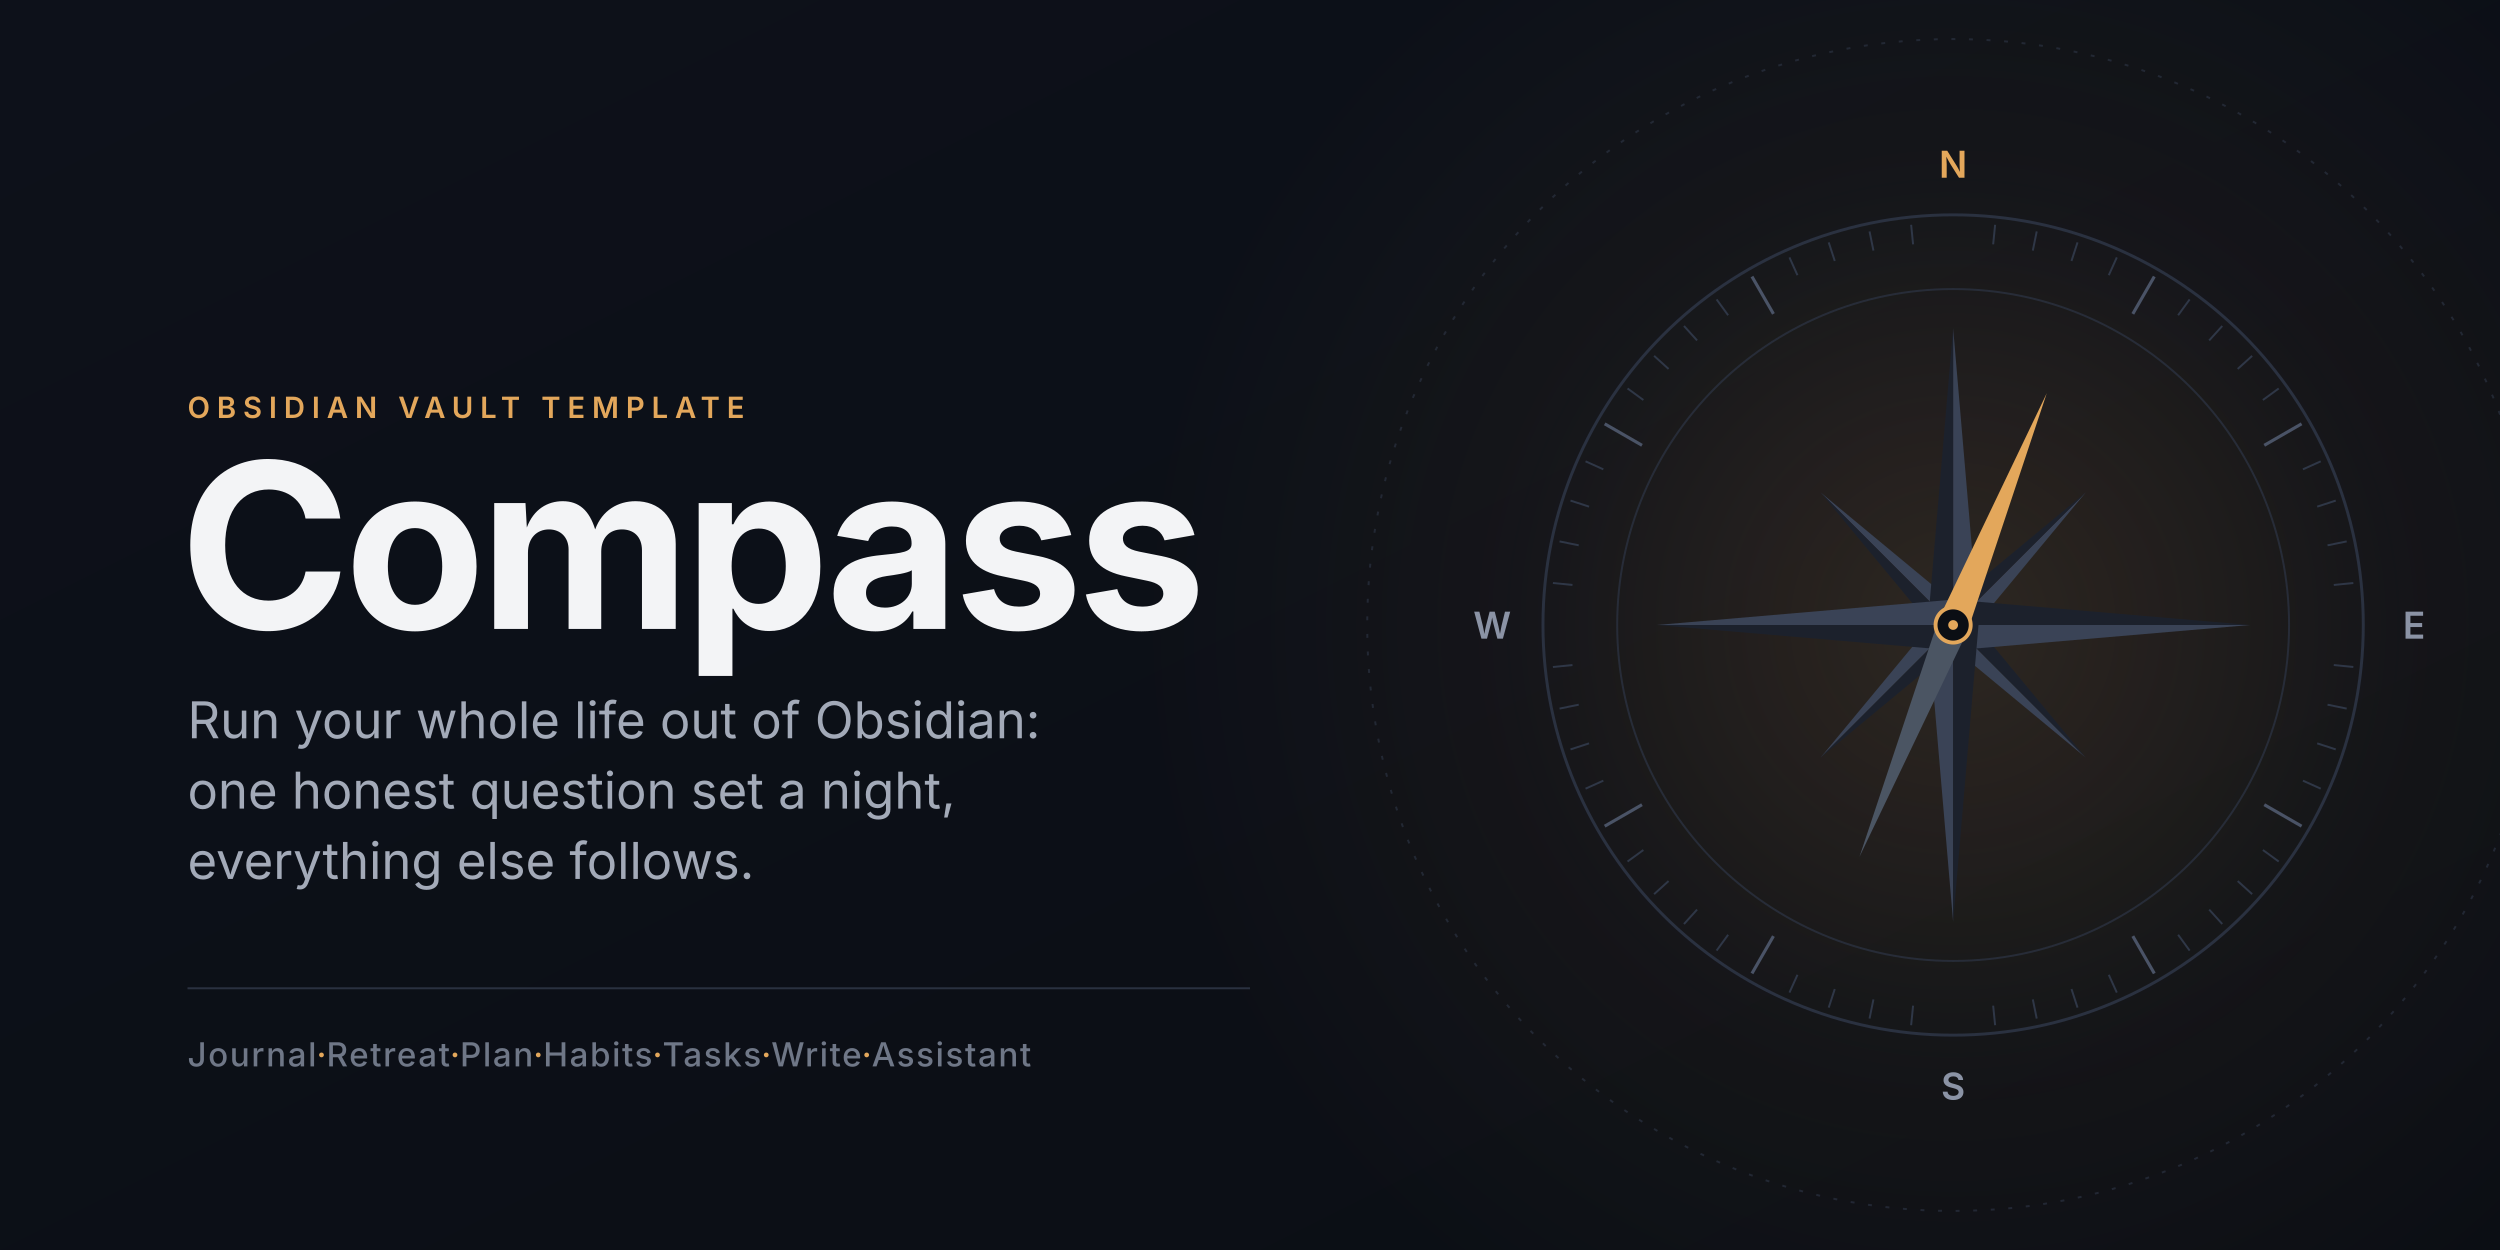
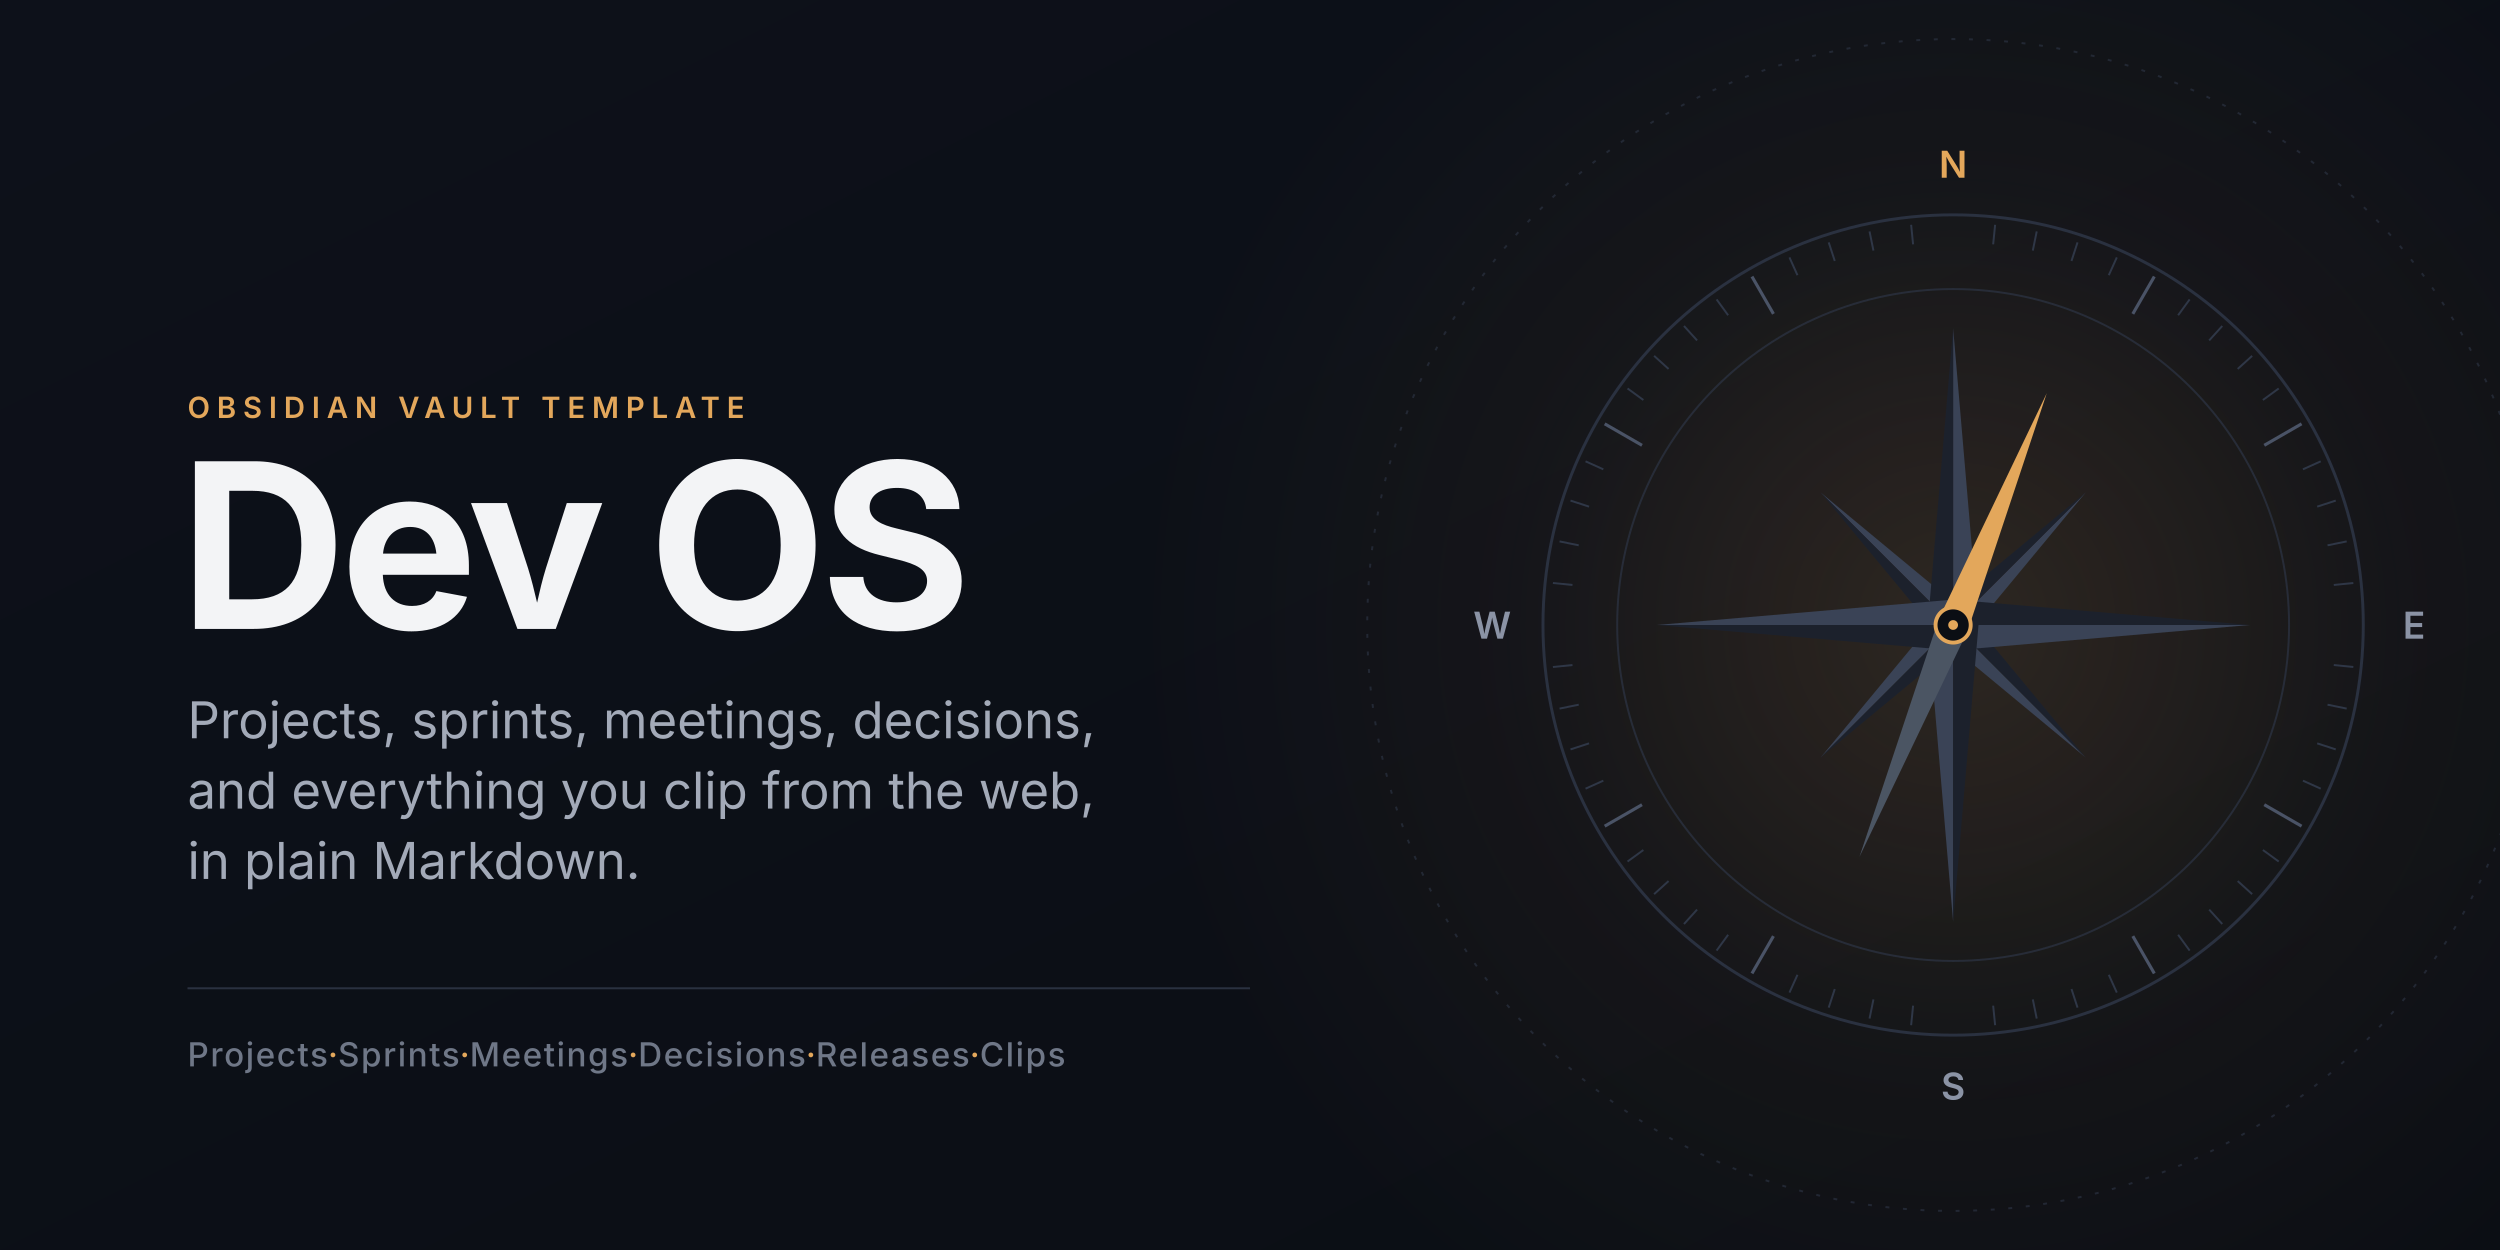
<svg xmlns="http://www.w3.org/2000/svg" width="1280" height="640" viewBox="0 0 1280 640" role="img" aria-labelledby="t d">
  <defs>
    <radialGradient id="glow" cx="1000" cy="320" r="420" gradientUnits="userSpaceOnUse">
      <stop offset="0" stop-color="#e3a75b" stop-opacity="0.16" />
      <stop offset="0.55" stop-color="#e3a75b" stop-opacity="0.04" />
      <stop offset="1" stop-color="#e3a75b" stop-opacity="0" />
    </radialGradient>
    <linearGradient id="bg" x1="0" y1="0" x2="1" y2="1">
      <stop offset="0" stop-color="#0d111a" />
      <stop offset="1" stop-color="#0b0e14" />
    </linearGradient>
  </defs>
  <rect width="1280" height="640" fill="url(#bg)" />
  <rect width="1280" height="640" fill="url(#glow)" />
  <g>
    <circle cx="1000" cy="320" r="300" fill="none" stroke="#2a3140" stroke-width="1" stroke-dasharray="2 7" opacity="0.7" />
    <circle cx="1000" cy="320" r="210" fill="none" stroke="#2a3140" stroke-width="1.5" />
    <circle cx="1000" cy="320" r="172" fill="none" stroke="#2a3140" stroke-width="1" opacity="0.8" />
    <line x1="1020.5" y1="125.1" x2="1021.5" y2="115.1" stroke="#2f3747" stroke-width="1" />
    <line x1="1040.8" y1="128.3" x2="1042.8" y2="118.5" stroke="#2f3747" stroke-width="1" />
    <line x1="1060.6" y1="133.6" x2="1063.7" y2="124.1" stroke="#2f3747" stroke-width="1" />
    <line x1="1079.7" y1="140.9" x2="1083.8" y2="131.8" stroke="#2f3747" stroke-width="1" />
    <line x1="1092.0" y1="160.7" x2="1103.0" y2="141.6" stroke="#4a5366" stroke-width="1.6" />
    <line x1="1115.2" y1="161.4" x2="1121.1" y2="153.3" stroke="#2f3747" stroke-width="1" />
    <line x1="1131.1" y1="174.3" x2="1137.8" y2="166.9" stroke="#2f3747" stroke-width="1" />
    <line x1="1145.7" y1="188.9" x2="1153.1" y2="182.2" stroke="#2f3747" stroke-width="1" />
    <line x1="1158.6" y1="204.8" x2="1166.7" y2="198.9" stroke="#2f3747" stroke-width="1" />
    <line x1="1159.3" y1="228.0" x2="1178.4" y2="217.0" stroke="#4a5366" stroke-width="1.6" />
    <line x1="1179.1" y1="240.3" x2="1188.2" y2="236.2" stroke="#2f3747" stroke-width="1" />
    <line x1="1186.4" y1="259.4" x2="1195.9" y2="256.3" stroke="#2f3747" stroke-width="1" />
    <line x1="1191.7" y1="279.2" x2="1201.5" y2="277.2" stroke="#2f3747" stroke-width="1" />
    <line x1="1194.9" y1="299.5" x2="1204.9" y2="298.5" stroke="#2f3747" stroke-width="1" />
    <line x1="1194.9" y1="340.5" x2="1204.9" y2="341.5" stroke="#2f3747" stroke-width="1" />
    <line x1="1191.7" y1="360.8" x2="1201.5" y2="362.8" stroke="#2f3747" stroke-width="1" />
    <line x1="1186.4" y1="380.6" x2="1195.9" y2="383.7" stroke="#2f3747" stroke-width="1" />
    <line x1="1179.1" y1="399.7" x2="1188.2" y2="403.8" stroke="#2f3747" stroke-width="1" />
    <line x1="1159.3" y1="412.0" x2="1178.4" y2="423.0" stroke="#4a5366" stroke-width="1.6" />
    <line x1="1158.6" y1="435.2" x2="1166.7" y2="441.1" stroke="#2f3747" stroke-width="1" />
    <line x1="1145.7" y1="451.1" x2="1153.1" y2="457.8" stroke="#2f3747" stroke-width="1" />
    <line x1="1131.1" y1="465.7" x2="1137.8" y2="473.1" stroke="#2f3747" stroke-width="1" />
    <line x1="1115.2" y1="478.6" x2="1121.1" y2="486.7" stroke="#2f3747" stroke-width="1" />
    <line x1="1092.0" y1="479.3" x2="1103.0" y2="498.4" stroke="#4a5366" stroke-width="1.6" />
    <line x1="1079.7" y1="499.1" x2="1083.8" y2="508.2" stroke="#2f3747" stroke-width="1" />
    <line x1="1060.6" y1="506.4" x2="1063.7" y2="515.9" stroke="#2f3747" stroke-width="1" />
    <line x1="1040.8" y1="511.7" x2="1042.8" y2="521.5" stroke="#2f3747" stroke-width="1" />
    <line x1="1020.5" y1="514.9" x2="1021.5" y2="524.9" stroke="#2f3747" stroke-width="1" />
    <line x1="979.5" y1="514.9" x2="978.5" y2="524.9" stroke="#2f3747" stroke-width="1" />
    <line x1="959.2" y1="511.7" x2="957.2" y2="521.5" stroke="#2f3747" stroke-width="1" />
    <line x1="939.4" y1="506.4" x2="936.3" y2="515.9" stroke="#2f3747" stroke-width="1" />
    <line x1="920.3" y1="499.1" x2="916.2" y2="508.2" stroke="#2f3747" stroke-width="1" />
    <line x1="908.0" y1="479.3" x2="897.0" y2="498.4" stroke="#4a5366" stroke-width="1.6" />
    <line x1="884.8" y1="478.6" x2="878.9" y2="486.7" stroke="#2f3747" stroke-width="1" />
    <line x1="868.9" y1="465.7" x2="862.2" y2="473.1" stroke="#2f3747" stroke-width="1" />
    <line x1="854.3" y1="451.1" x2="846.9" y2="457.8" stroke="#2f3747" stroke-width="1" />
    <line x1="841.4" y1="435.2" x2="833.3" y2="441.1" stroke="#2f3747" stroke-width="1" />
    <line x1="840.7" y1="412.0" x2="821.6" y2="423.0" stroke="#4a5366" stroke-width="1.6" />
    <line x1="820.9" y1="399.7" x2="811.8" y2="403.8" stroke="#2f3747" stroke-width="1" />
    <line x1="813.6" y1="380.6" x2="804.1" y2="383.7" stroke="#2f3747" stroke-width="1" />
    <line x1="808.3" y1="360.8" x2="798.5" y2="362.8" stroke="#2f3747" stroke-width="1" />
    <line x1="805.1" y1="340.5" x2="795.1" y2="341.5" stroke="#2f3747" stroke-width="1" />
    <line x1="805.1" y1="299.5" x2="795.1" y2="298.5" stroke="#2f3747" stroke-width="1" />
    <line x1="808.3" y1="279.2" x2="798.5" y2="277.2" stroke="#2f3747" stroke-width="1" />
    <line x1="813.6" y1="259.4" x2="804.1" y2="256.3" stroke="#2f3747" stroke-width="1" />
    <line x1="820.9" y1="240.3" x2="811.8" y2="236.2" stroke="#2f3747" stroke-width="1" />
    <line x1="840.7" y1="228.0" x2="821.6" y2="217.0" stroke="#4a5366" stroke-width="1.6" />
    <line x1="841.4" y1="204.8" x2="833.3" y2="198.9" stroke="#2f3747" stroke-width="1" />
    <line x1="854.3" y1="188.9" x2="846.9" y2="182.2" stroke="#2f3747" stroke-width="1" />
    <line x1="868.9" y1="174.3" x2="862.2" y2="166.9" stroke="#2f3747" stroke-width="1" />
    <line x1="884.8" y1="161.4" x2="878.9" y2="153.3" stroke="#2f3747" stroke-width="1" />
    <line x1="908.0" y1="160.7" x2="897.0" y2="141.6" stroke="#4a5366" stroke-width="1.6" />
    <line x1="920.3" y1="140.9" x2="916.2" y2="131.8" stroke="#2f3747" stroke-width="1" />
    <line x1="939.4" y1="133.6" x2="936.3" y2="124.1" stroke="#2f3747" stroke-width="1" />
    <line x1="959.2" y1="128.3" x2="957.2" y2="118.5" stroke="#2f3747" stroke-width="1" />
    <line x1="979.5" y1="125.1" x2="978.5" y2="115.1" stroke="#2f3747" stroke-width="1" />
    <g transform="rotate(45 1000 320)">
      <polygon points="1000,224 1009,320 1000,320" fill="#3a4356" />
      <polygon points="1000,224 991,320 1000,320" fill="#1c212c" />
    </g>
    <g transform="rotate(135 1000 320)">
      <polygon points="1000,224 1009,320 1000,320" fill="#3a4356" />
      <polygon points="1000,224 991,320 1000,320" fill="#1c212c" />
    </g>
    <g transform="rotate(225 1000 320)">
      <polygon points="1000,224 1009,320 1000,320" fill="#3a4356" />
      <polygon points="1000,224 991,320 1000,320" fill="#1c212c" />
    </g>
    <g transform="rotate(315 1000 320)">
      <polygon points="1000,224 1009,320 1000,320" fill="#3a4356" />
      <polygon points="1000,224 991,320 1000,320" fill="#1c212c" />
    </g>
    <g transform="rotate(0 1000 320)">
      <polygon points="1000,168 1013,320 1000,320" fill="#3a4356" />
      <polygon points="1000,168 987,320 1000,320" fill="#1c212c" />
    </g>
    <g transform="rotate(90 1000 320)">
      <polygon points="1000,168 1013,320 1000,320" fill="#3a4356" />
      <polygon points="1000,168 987,320 1000,320" fill="#1c212c" />
    </g>
    <g transform="rotate(180 1000 320)">
      <polygon points="1000,168 1013,320 1000,320" fill="#3a4356" />
      <polygon points="1000,168 987,320 1000,320" fill="#1c212c" />
    </g>
    <g transform="rotate(270 1000 320)">
      <polygon points="1000,168 1013,320 1000,320" fill="#3a4356" />
      <polygon points="1000,168 987,320 1000,320" fill="#1c212c" />
    </g>
    <g transform="rotate(22 1000 320)">
      <polygon points="1000,192 1008,320 992,320" fill="#e3a75b" />
      <polygon points="1000,448 1008,320 992,320" fill="#4b5563" />
    </g>
    <circle cx="1000" cy="320" r="9" fill="#0b0e14" stroke="#e3a75b" stroke-width="2" />
    <circle cx="1000" cy="320" r="2.5" fill="#e3a75b" />
    <text x="1000.0" y="91.0" text-anchor="middle" font-family="Inter, 'Segoe UI', Helvetica, Arial, sans-serif" font-size="19" font-weight="600" letter-spacing="1" fill="#e3a75b">N</text>
    <text x="1236.0" y="327.0" text-anchor="middle" font-family="Inter, 'Segoe UI', Helvetica, Arial, sans-serif" font-size="19" font-weight="600" letter-spacing="1" fill="#8b93a5">E</text>
    <text x="1000.0" y="563.0" text-anchor="middle" font-family="Inter, 'Segoe UI', Helvetica, Arial, sans-serif" font-size="19" font-weight="600" letter-spacing="1" fill="#8b93a5">S</text>
    <text x="764.0" y="327.0" text-anchor="middle" font-family="Inter, 'Segoe UI', Helvetica, Arial, sans-serif" font-size="19" font-weight="600" letter-spacing="1" fill="#8b93a5">W</text>
  </g>
  <text x="96" y="214" font-family="Inter, 'Segoe UI', Helvetica, Arial, sans-serif" font-size="15" font-weight="600" letter-spacing="3.5" fill="#e3a75b">OBSIDIAN VAULT TEMPLATE</text>
-   <text x="92" y="322" font-family="Inter, 'Segoe UI', Helvetica, Arial, sans-serif" font-size="118" font-weight="700" letter-spacing="-3" fill="#f3f4f6">Compass</text>
+   <text x="92" y="322" font-family="Inter, 'Segoe UI', Helvetica, Arial, sans-serif" font-size="118" font-weight="700" letter-spacing="-3" fill="#f3f4f6">Dev OS</text>
  <text font-family="Inter, 'Segoe UI', Helvetica, Arial, sans-serif" font-size="26" fill="#a3aab8">
-     <tspan x="96" y="378">Run your whole life out of Obsidian:</tspan>
-     <tspan x="96" y="414">one honest question set a night,</tspan>
-     <tspan x="96" y="450">everything else follows.</tspan>
+     <tspan x="96" y="378">Projects, sprints, meetings, decisions,</tspan>
+     <tspan x="96" y="414">and everything you clip from the web,</tspan>
+     <tspan x="96" y="450">in plain Markdown.</tspan>
  </text>
  <line x1="96" y1="506" x2="640" y2="506" stroke="#2a3140" stroke-width="1" />
-   <text x="96" y="546" font-family="Inter, 'Segoe UI', Helvetica, Arial, sans-serif" font-size="17" font-weight="500" letter-spacing="0.8" fill="#6f7787">Journal<tspan fill="#e3a75b"> · </tspan>Retreat<tspan fill="#e3a75b"> · </tspan>Plan<tspan fill="#e3a75b"> · </tspan>Habits<tspan fill="#e3a75b"> · </tspan>Tasks<tspan fill="#e3a75b"> · </tspan>Write<tspan fill="#e3a75b"> · </tspan>Assistant</text>
+   <text x="96" y="546" font-family="Inter, 'Segoe UI', Helvetica, Arial, sans-serif" font-size="17" font-weight="500" letter-spacing="0.8" fill="#6f7787">Projects<tspan fill="#e3a75b"> · </tspan>Sprints<tspan fill="#e3a75b"> · </tspan>Meetings<tspan fill="#e3a75b"> · </tspan>Decisions<tspan fill="#e3a75b"> · </tspan>Releases<tspan fill="#e3a75b"> · </tspan>Clips</text>
</svg>
